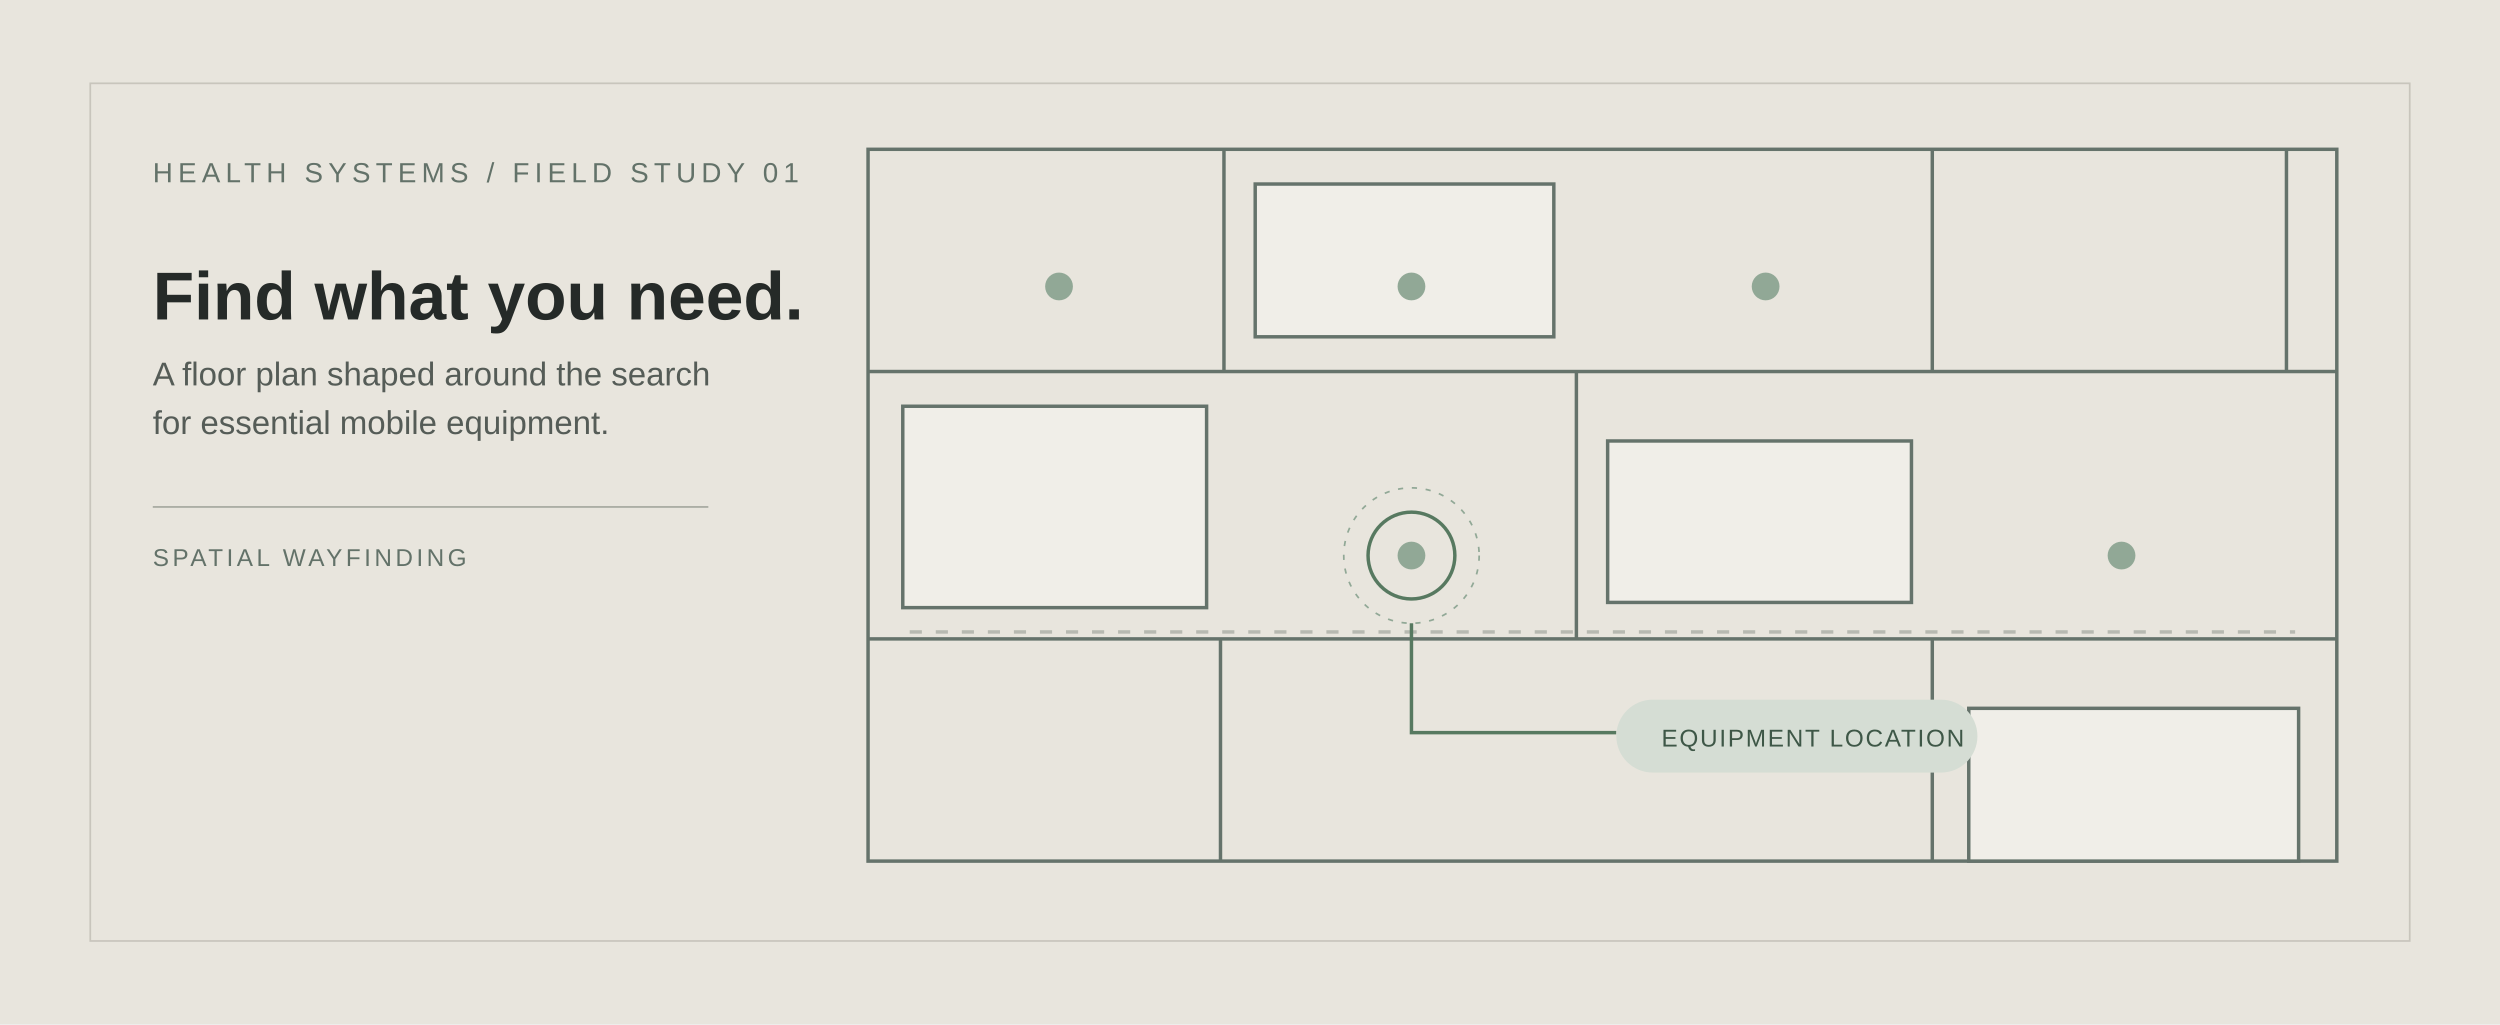
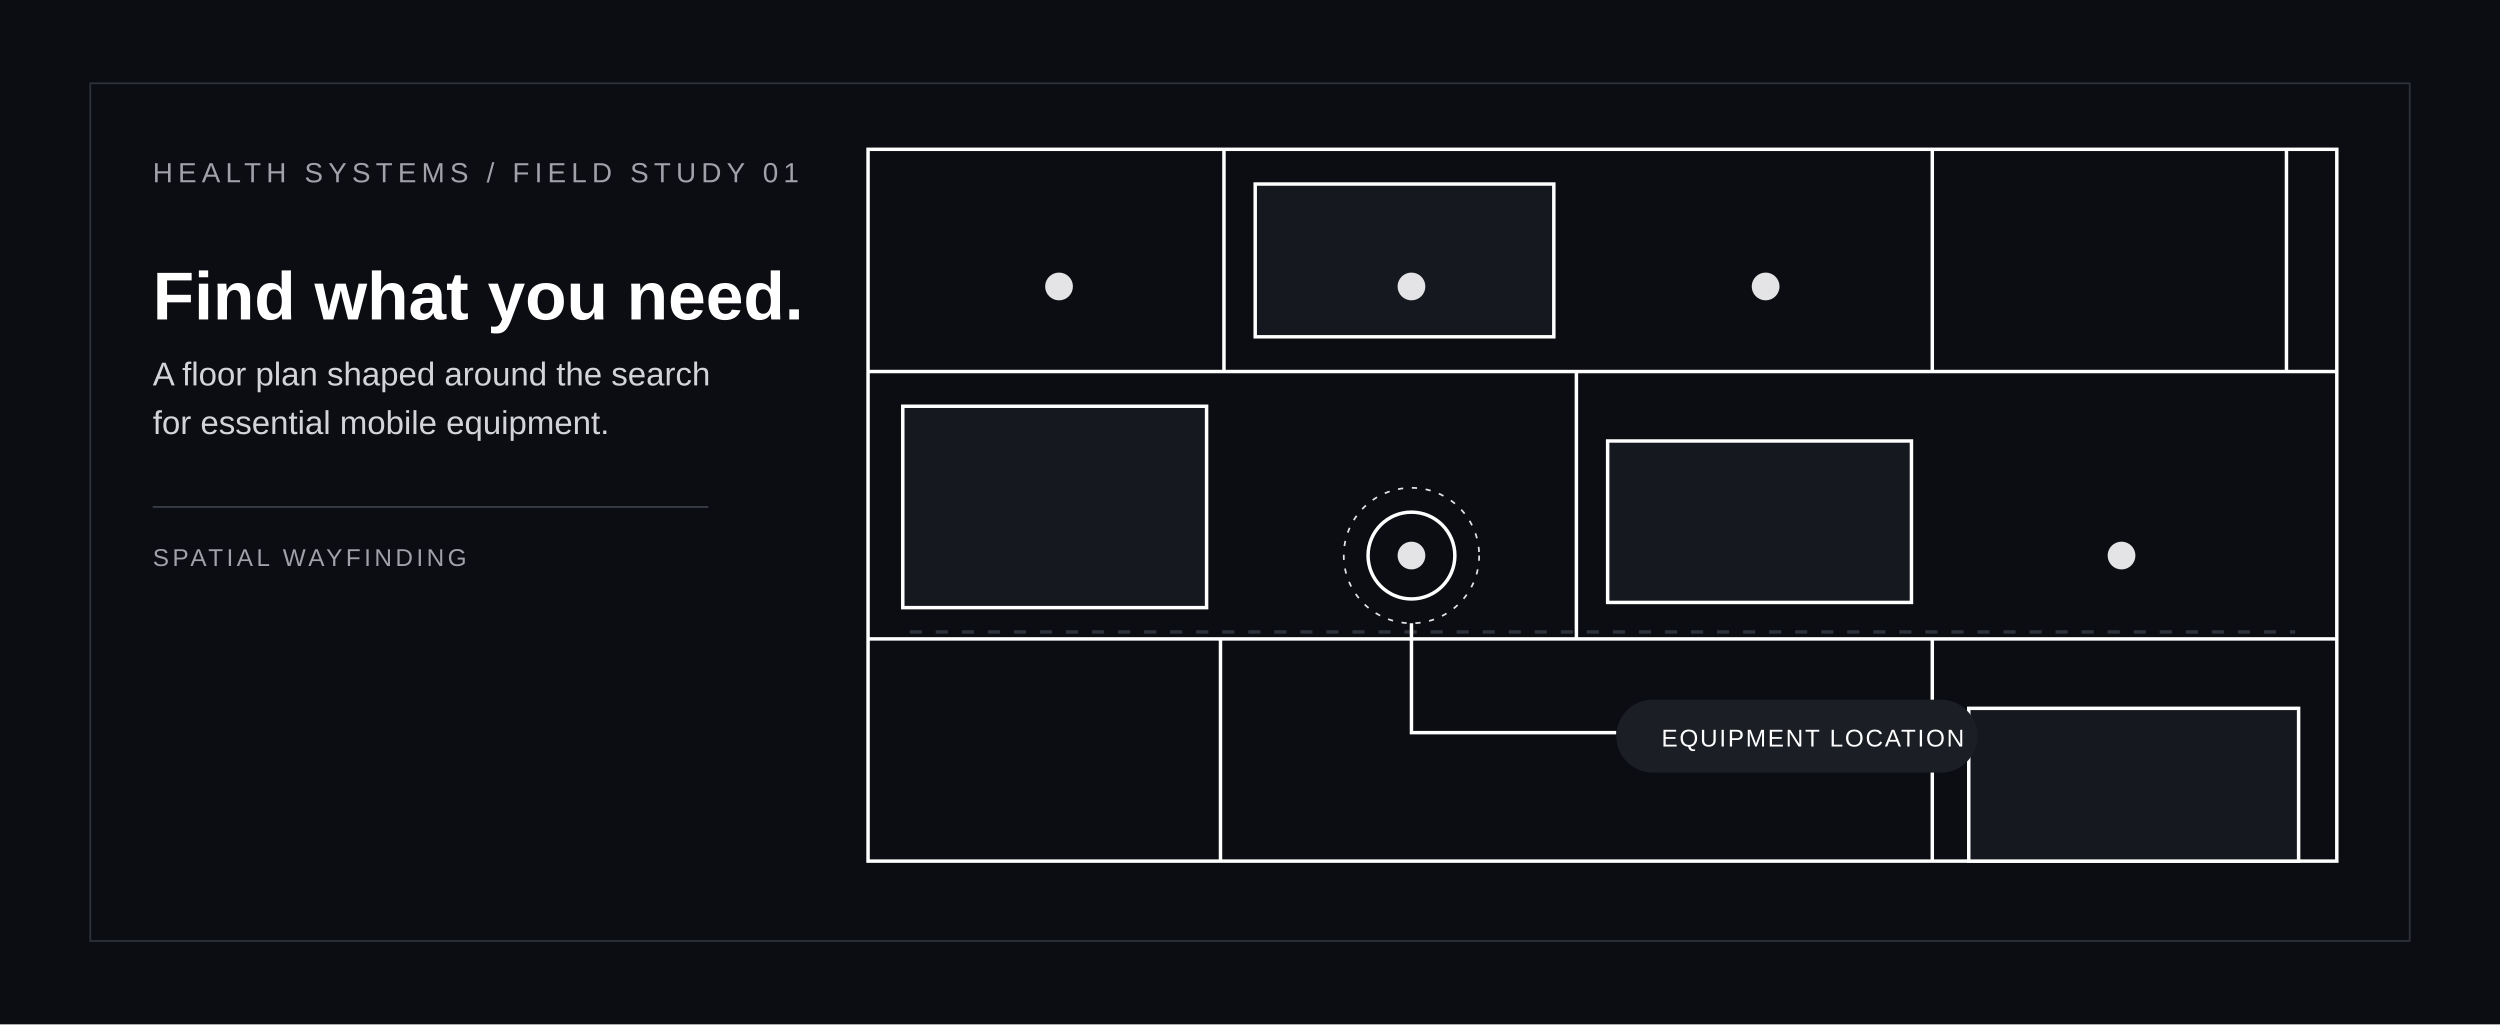
<svg xmlns="http://www.w3.org/2000/svg" viewBox="0 0 1440 590" role="img">
-   <rect width="1440" height="590" fill="#e8e5dd" />
-   <path d="M52 48h1336v494H52z" fill="none" stroke="#c8c5bc" />
-   <text x="88" y="105" fill="#637269" font-family="Arial,sans-serif" font-size="16" letter-spacing="3">HEALTH SYSTEMS / FIELD STUDY 01</text>
-   <text x="88" y="184" fill="#252a28" font-family="Arial,sans-serif" font-size="39" font-weight="600">Find what you need.</text>
-   <text x="88" y="222" fill="#555c57" font-family="Arial,sans-serif" font-size="19">A floor plan shaped around the search</text>
-   <text x="88" y="250" fill="#555c57" font-family="Arial,sans-serif" font-size="19">for essential mobile equipment.</text>
-   <path d="M88 292h320" stroke="#a7aaa1" />
-   <text x="88" y="326" fill="#637269" font-family="Arial,sans-serif" font-size="14" letter-spacing="2">SPATIAL WAYFINDING</text>
-   <g transform="translate(500 86)" fill="none" stroke="#65736b" stroke-width="2">
+   <rect width="1440" height="590" fill="#0c0d12" />
+   <path d="M52 48h1336v494H52z" fill="none" stroke="#2e323b" />
+   <text x="88" y="105" fill="#a1a1aa" font-family="Arial,sans-serif" font-size="16" letter-spacing="3">HEALTH SYSTEMS / FIELD STUDY 01</text>
+   <text x="88" y="184" fill="#ffffff" font-family="Arial,sans-serif" font-size="39" font-weight="600">Find what you need.</text>
+   <text x="88" y="222" fill="#d4d4d8" font-family="Arial,sans-serif" font-size="19">A floor plan shaped around the search</text>
+   <text x="88" y="250" fill="#d4d4d8" font-family="Arial,sans-serif" font-size="19">for essential mobile equipment.</text>
+   <path d="M88 292h320" stroke="#3a3f4b" />
+   <text x="88" y="326" fill="#a1a1aa" font-family="Arial,sans-serif" font-size="14" letter-spacing="2">SPATIAL WAYFINDING</text>
+   <g transform="translate(500 86)" fill="none" stroke="#ffffff" stroke-width="2">
    <path d="M0 0h846v410H0z" />
    <path d="M0 128h846M0 282h846M205 0v128m203 0v154m205-282v128m0 154v128m-410-128v128m614-410v128" />
-     <path d="M20 148h175v116H20zm203-128h172v88H223zm203 148h175v93H426zm208 154h190v88H634z" fill="#f0eee8" />
-     <path d="M24 278h798" stroke="#b7b9b1" stroke-dasharray="7 8" />
+     <path d="M20 148h175v116H20zm203-128h172v88H223zm203 148h175v93H426zm208 154h190v88H634z" fill="#161820" />
+     <path d="M24 278h798" stroke="#2e323b" stroke-dasharray="7 8" />
  </g>
-   <g fill="#91a896">
+   <g fill="#e4e4e7">
    <circle cx="610" cy="165" r="8" />
    <circle cx="813" cy="165" r="8" />
    <circle cx="1017" cy="165" r="8" />
    <circle cx="813" cy="320" r="8" />
    <circle cx="1222" cy="320" r="8" />
  </g>
-   <circle cx="813" cy="320" r="25" fill="none" stroke="#577960" stroke-width="2" />
-   <circle cx="813" cy="320" r="39" fill="none" stroke="#91a896" stroke-width="1" stroke-dasharray="3 5" />
-   <path d="M813 359v63h118" fill="none" stroke="#577960" stroke-width="2" />
-   <rect x="931" y="403" width="208" height="42" rx="21" fill="#d5ddd4" />
-   <text x="957" y="430" fill="#3e5747" font-family="Arial,sans-serif" font-size="14" letter-spacing="1">EQUIPMENT LOCATION</text>
+   <circle cx="813" cy="320" r="25" fill="none" stroke="#ffffff" stroke-width="2" />
+   <circle cx="813" cy="320" r="39" fill="none" stroke="#e4e4e7" stroke-width="1" stroke-dasharray="3 5" />
+   <path d="M813 359v63h118" fill="none" stroke="#ffffff" stroke-width="2" />
+   <rect x="931" y="403" width="208" height="42" rx="21" fill="#1c1e26" />
+   <text x="957" y="430" fill="#ffffff" font-family="Arial,sans-serif" font-size="14" letter-spacing="1">EQUIPMENT LOCATION</text>
</svg>
